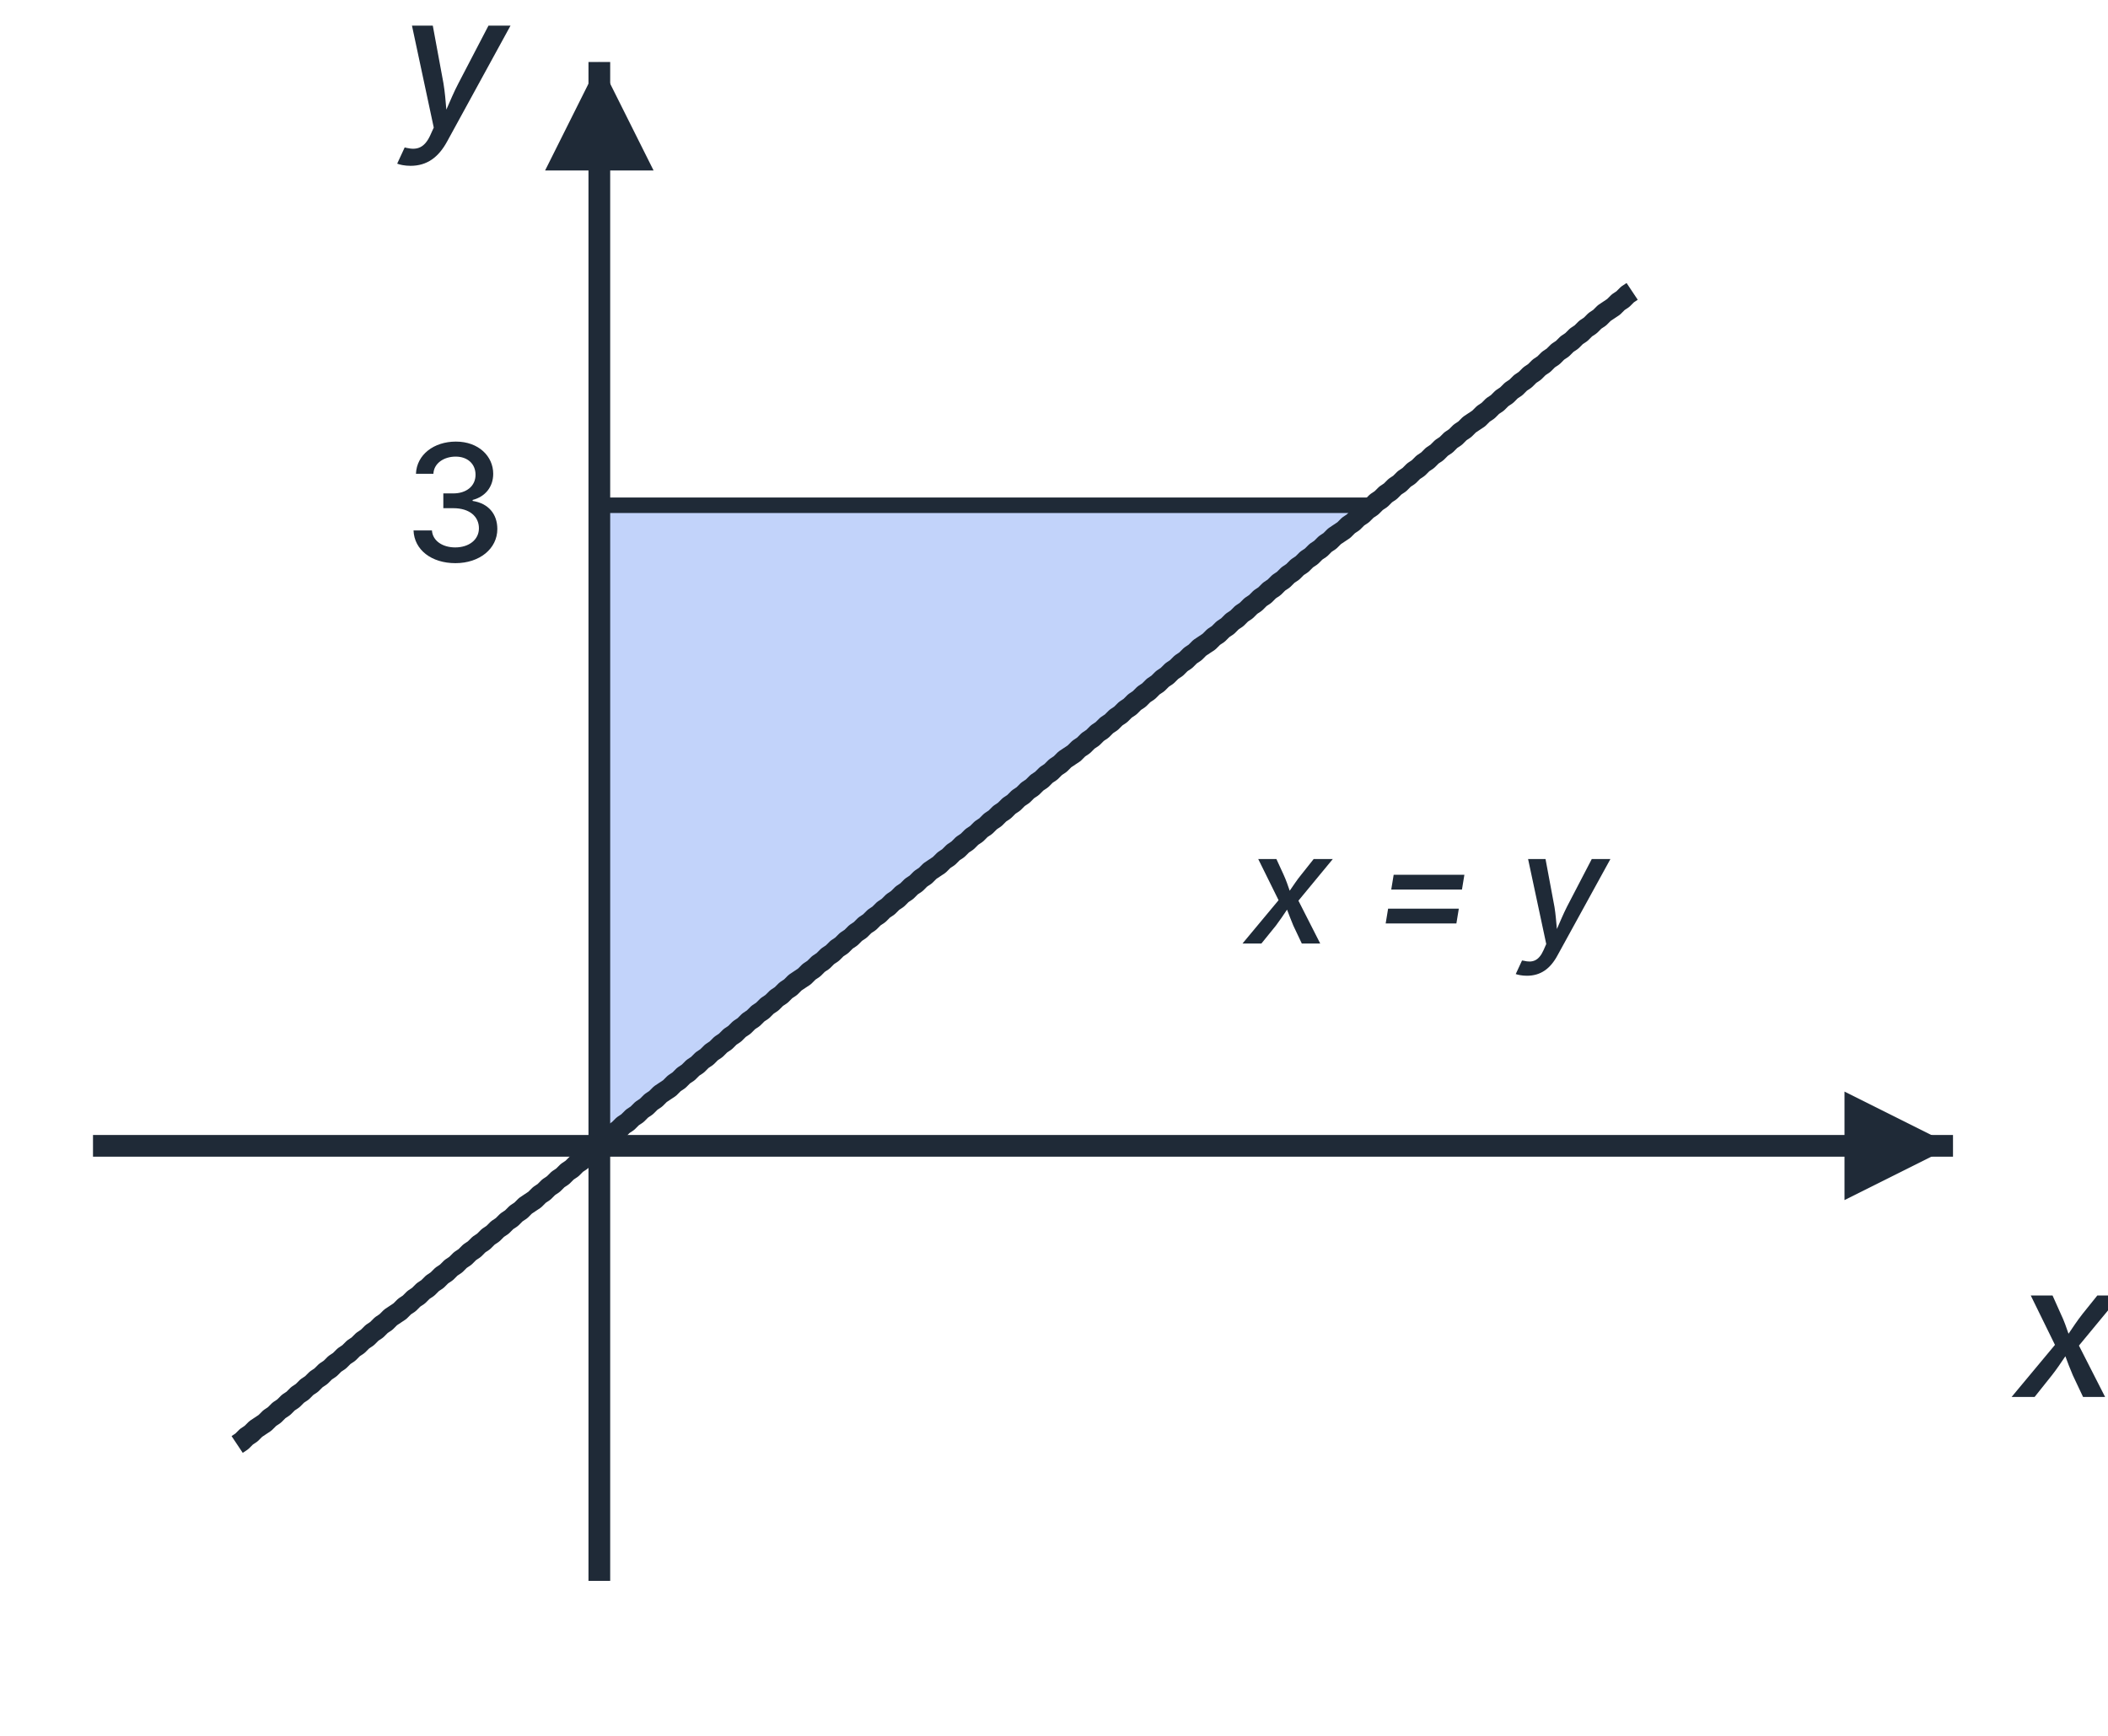
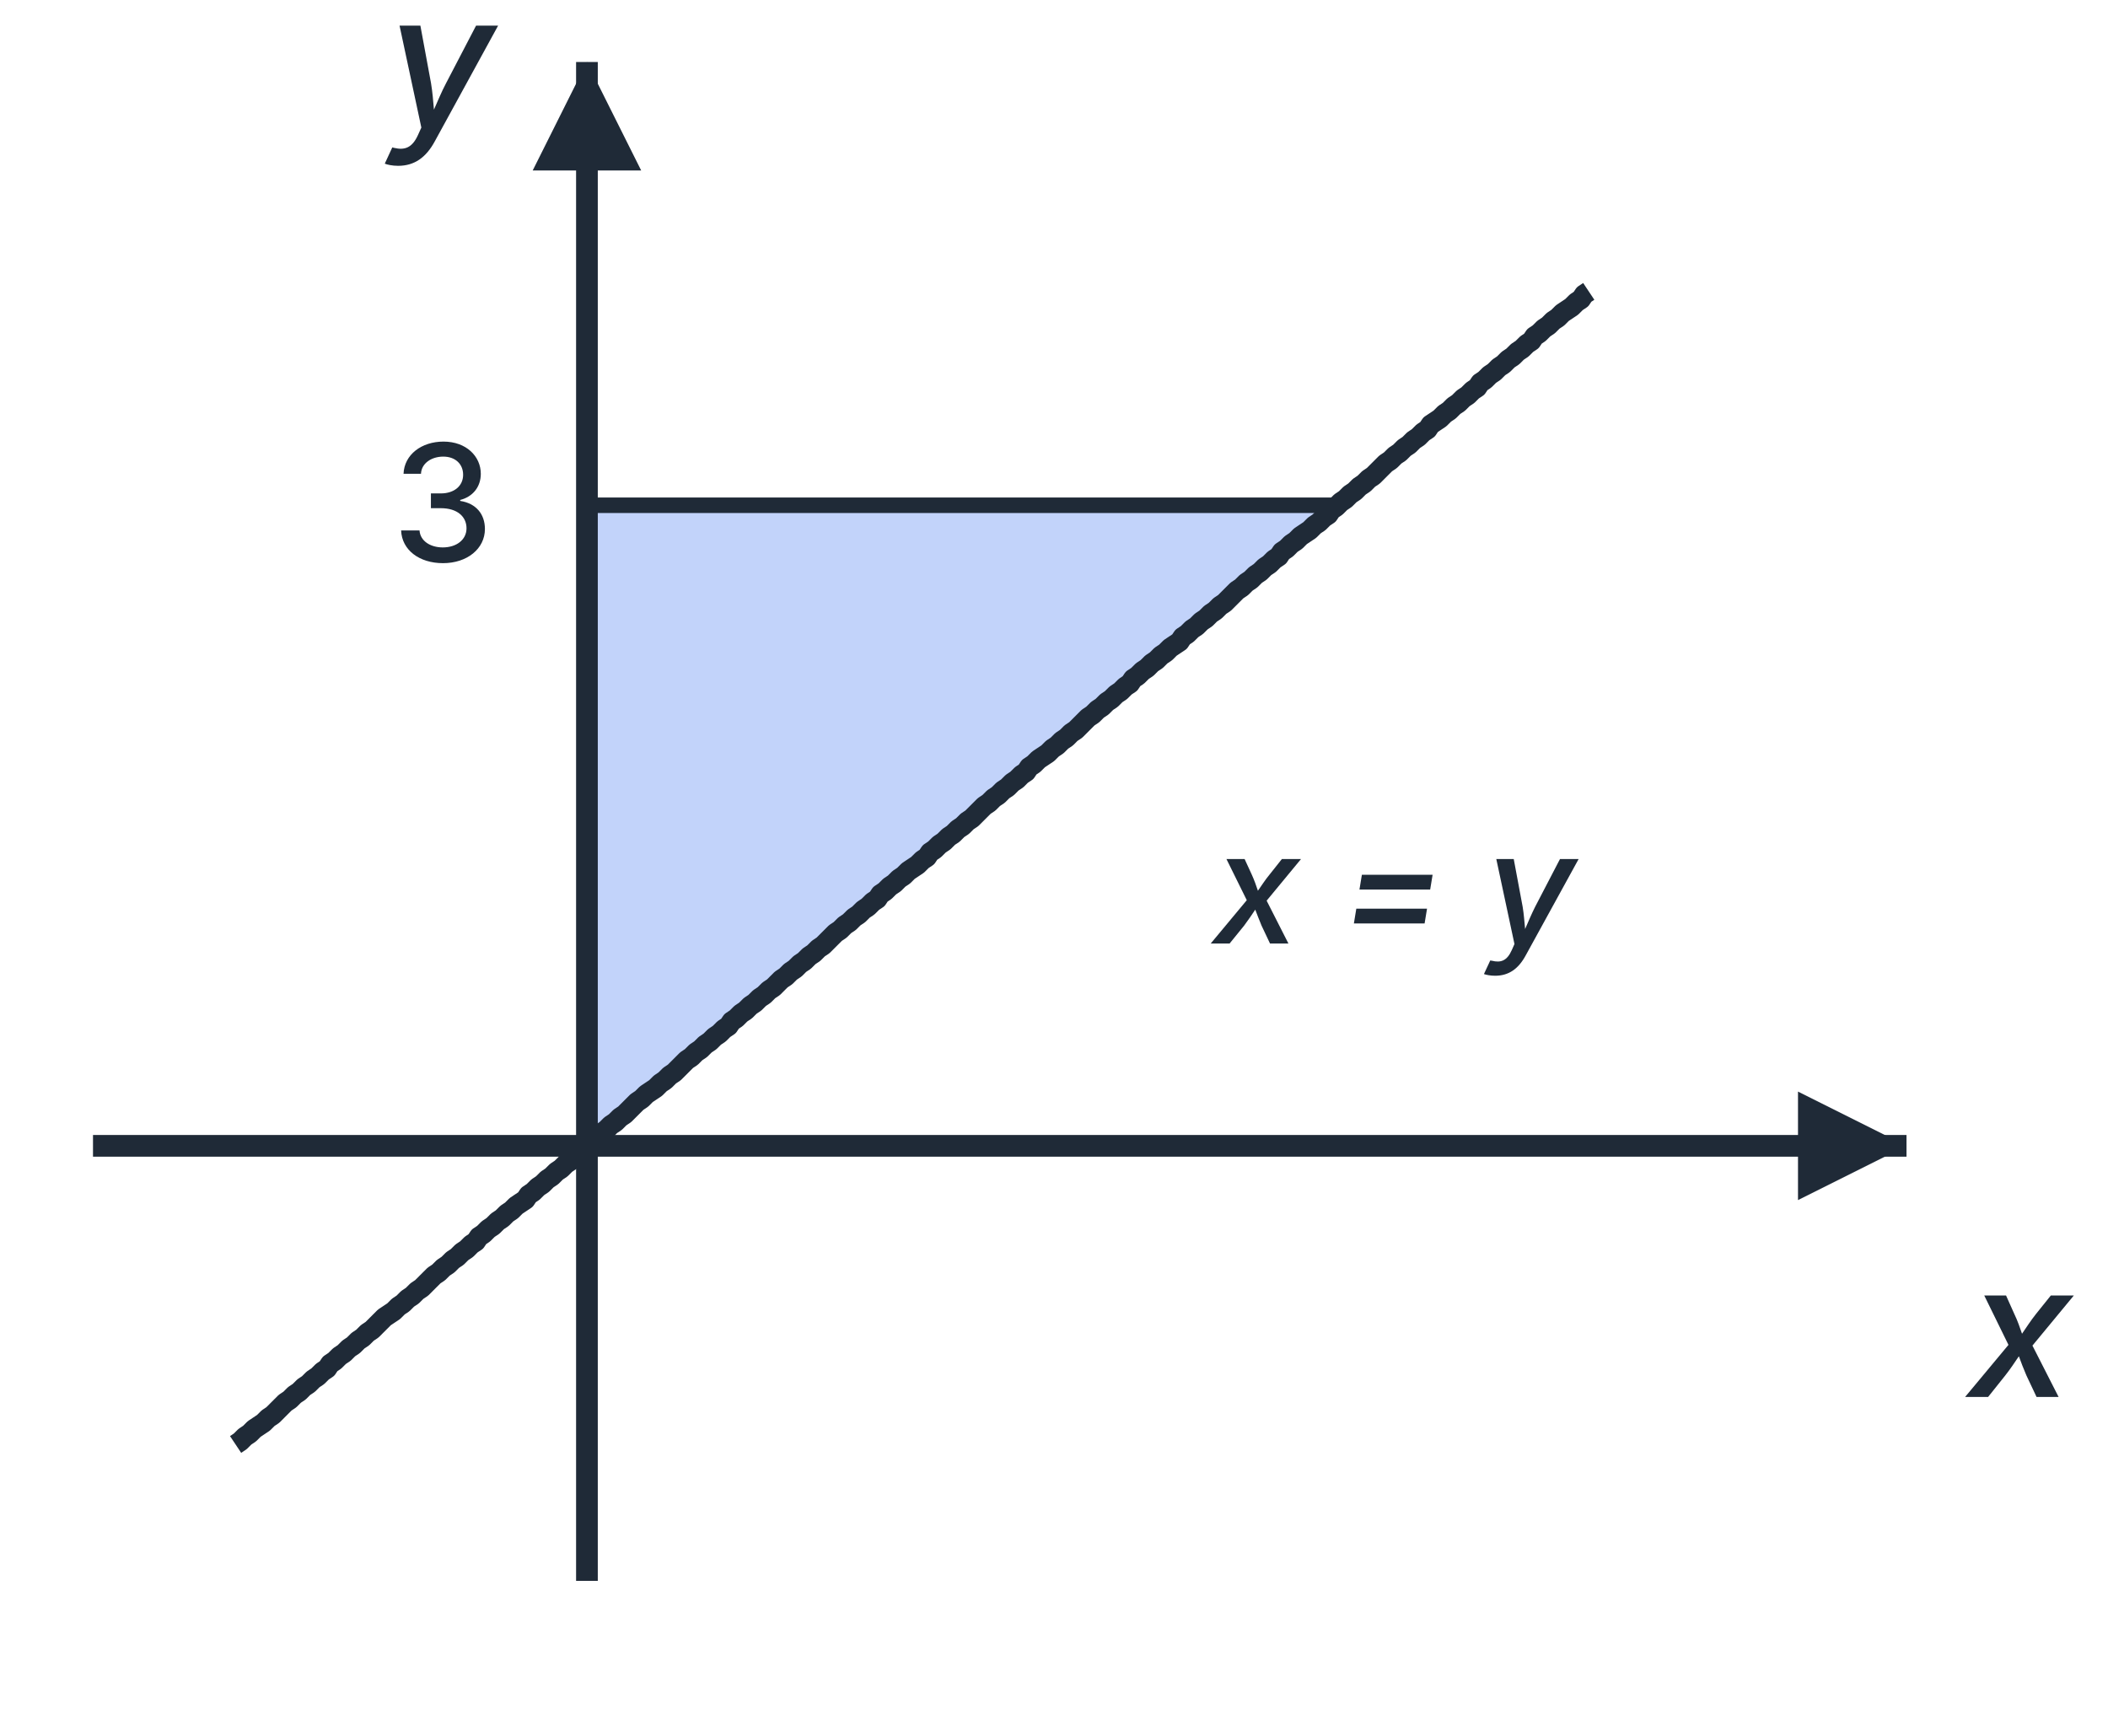
<svg xmlns="http://www.w3.org/2000/svg" viewBox="0 0 136 112" width="136" height="112" font-family="Inter, Arial, sans-serif">
-   <polygon points="38.7,73.9 38.9,73.7 39.2,73.5 39.4,73.3 39.7,73.1 39.9,72.9 40.2,72.7 40.4,72.5 40.7,72.3 40.9,72.1 41.2,71.9 41.4,71.7 41.7,71.4 41.9,71.2 42.2,71.0 42.4,70.8 42.7,70.6 42.9,70.4 43.2,70.2 43.4,70.0 43.7,69.8 43.9,69.6 44.2,69.4 44.4,69.2 44.7,69.0 44.9,68.8 45.2,68.6 45.4,68.3 45.7,68.1 45.9,67.9 46.2,67.7 46.4,67.5 46.7,67.3 46.9,67.1 47.2,66.9 47.4,66.7 47.7,66.5 47.9,66.3 48.2,66.1 48.4,65.9 48.7,65.7 48.9,65.4 49.2,65.2 49.4,65.0 49.7,64.8 49.9,64.6 50.2,64.4 50.4,64.2 50.7,64.0 50.9,63.8 51.2,63.6 51.4,63.4 51.7,63.2 51.9,63.0 52.2,62.8 52.4,62.6 52.7,62.3 52.9,62.1 53.2,61.9 53.4,61.7 53.7,61.5 53.9,61.3 54.2,61.1 54.4,60.9 54.7,60.7 54.9,60.5 55.2,60.3 55.4,60.1 55.7,59.9 55.9,59.7 56.2,59.4 56.4,59.2 56.7,59.0 56.9,58.8 57.2,58.6 57.4,58.4 57.7,58.2 57.9,58.0 58.2,57.8 58.4,57.6 58.7,57.4 58.9,57.2 59.2,57.0 59.4,56.8 59.7,56.6 59.9,56.3 60.2,56.1 60.4,55.9 60.7,55.7 60.9,55.5 61.2,55.3 61.4,55.1 61.7,54.9 61.9,54.7 62.2,54.5 62.4,54.3 62.7,54.1 62.9,53.9 63.2,53.7 63.4,53.4 63.7,53.2 63.9,53.0 64.2,52.8 64.4,52.6 64.7,52.4 64.9,52.2 65.2,52.0 65.4,51.8 65.7,51.6 65.9,51.4 66.2,51.2 66.4,51.0 66.7,50.8 66.9,50.6 67.2,50.3 67.4,50.1 67.7,49.9 67.9,49.7 68.2,49.5 68.4,49.3 68.7,49.1 68.9,48.9 69.2,48.7 69.4,48.5 69.7,48.3 69.9,48.1 70.2,47.9 70.4,47.7 70.7,47.4 70.9,47.2 71.2,47.0 71.4,46.8 71.7,46.6 71.9,46.4 72.2,46.2 72.4,46.0 72.7,45.8 72.9,45.6 73.2,45.4 73.4,45.2 73.7,45.0 73.9,44.8 74.2,44.6 74.4,44.3 74.7,44.1 74.9,43.9 75.2,43.7 75.4,43.5 75.7,43.3 75.9,43.1 76.2,42.9 76.4,42.7 76.7,42.5 76.9,42.3 77.2,42.1 77.4,41.9 77.7,41.7 77.9,41.4 78.2,41.2 78.4,41.0 78.7,40.8 78.9,40.6 79.2,40.4 79.4,40.2 79.7,40.0 79.9,39.8 80.2,39.6 80.4,39.4 80.7,39.2 80.9,39.0 81.2,38.8 81.4,38.6 81.7,38.3 81.9,38.1 82.2,37.9 82.4,37.7 82.7,37.5 82.9,37.3 83.2,37.1 83.4,36.9 83.7,36.7 83.9,36.5 84.2,36.3 84.4,36.1 84.7,35.9 84.9,35.7 85.2,35.4 85.4,35.2 85.7,35.0 85.9,34.8 86.2,34.6 86.4,34.4 86.7,34.2 86.9,34.0 87.2,33.8 87.4,33.6 87.7,33.4 87.9,33.2 88.2,33.0 88.4,32.8 88.7,32.6 38.7,32.6 38.7,32.8 38.7,33.0 38.7,33.2 38.7,33.4 38.7,33.6 38.7,33.8 38.7,34.0 38.7,34.2 38.7,34.4 38.7,34.6 38.7,34.8 38.7,35.0 38.7,35.2 38.7,35.4 38.7,35.7 38.7,35.9 38.7,36.1 38.7,36.3 38.7,36.5 38.7,36.7 38.7,36.9 38.7,37.1 38.7,37.3 38.7,37.5 38.7,37.7 38.7,37.9 38.7,38.1 38.7,38.3 38.7,38.6 38.7,38.8 38.7,39.0 38.7,39.2 38.7,39.4 38.7,39.6 38.7,39.8 38.7,40.0 38.7,40.2 38.7,40.4 38.7,40.6 38.7,40.8 38.7,41.0 38.7,41.2 38.7,41.4 38.7,41.7 38.7,41.9 38.7,42.1 38.7,42.3 38.7,42.5 38.7,42.7 38.7,42.9 38.7,43.1 38.7,43.3 38.7,43.5 38.7,43.7 38.7,43.9 38.7,44.1 38.7,44.3 38.7,44.6 38.7,44.8 38.7,45.0 38.7,45.2 38.7,45.4 38.7,45.6 38.7,45.8 38.7,46.0 38.7,46.2 38.7,46.4 38.7,46.6 38.7,46.8 38.7,47.0 38.7,47.2 38.7,47.4 38.7,47.7 38.7,47.9 38.7,48.1 38.7,48.3 38.7,48.5 38.7,48.7 38.7,48.9 38.7,49.1 38.7,49.3 38.7,49.5 38.7,49.7 38.7,49.9 38.7,50.1 38.7,50.3 38.7,50.6 38.7,50.8 38.7,51.0 38.7,51.2 38.7,51.4 38.7,51.6 38.7,51.8 38.7,52.0 38.7,52.2 38.7,52.4 38.7,52.6 38.7,52.8 38.7,53.0 38.7,53.2 38.7,53.4 38.7,53.7 38.7,53.9 38.7,54.1 38.7,54.3 38.7,54.5 38.7,54.7 38.7,54.9 38.7,55.1 38.7,55.3 38.7,55.5 38.7,55.7 38.7,55.9 38.7,56.1 38.7,56.3 38.7,56.6 38.7,56.8 38.7,57.0 38.7,57.2 38.7,57.4 38.7,57.6 38.7,57.8 38.7,58.0 38.7,58.2 38.7,58.4 38.7,58.6 38.7,58.8 38.7,59.0 38.7,59.2 38.7,59.4 38.7,59.7 38.7,59.9 38.7,60.1 38.7,60.3 38.7,60.5 38.7,60.7 38.7,60.9 38.7,61.1 38.7,61.3 38.7,61.5 38.7,61.7 38.7,61.9 38.7,62.1 38.7,62.3 38.7,62.6 38.7,62.8 38.7,63.0 38.7,63.2 38.7,63.4 38.7,63.6 38.7,63.8 38.7,64.0 38.7,64.2 38.7,64.4 38.7,64.6 38.7,64.8 38.7,65.0 38.7,65.2 38.7,65.4 38.7,65.7 38.7,65.9 38.7,66.1 38.7,66.3 38.7,66.5 38.7,66.7 38.7,66.9 38.7,67.1 38.7,67.3 38.7,67.5 38.7,67.7 38.7,67.9 38.7,68.1 38.7,68.3 38.7,68.6 38.7,68.8 38.7,69.0 38.7,69.2 38.7,69.4 38.7,69.6 38.7,69.8 38.7,70.0 38.7,70.2 38.7,70.4 38.7,70.6 38.7,70.8 38.7,71.0 38.7,71.2 38.7,71.4 38.7,71.7 38.7,71.9 38.7,72.1 38.7,72.3 38.7,72.5 38.7,72.7 38.7,72.9 38.7,73.1 38.7,73.3 38.7,73.5 38.7,73.7 38.7,73.9" fill="#2563eb" fill-opacity="0.28" stroke="none" />
-   <line x1="6.0" y1="73.931" x2="126.0" y2="73.931" stroke="#1f2a37" stroke-width="1.4" />
-   <path d="M126.0,73.931 l-7,-3.5 v7 z" fill="#1f2a37" />
-   <line x1="38.667" y1="102.0" x2="38.667" y2="4.0" stroke="#1f2a37" stroke-width="1.4" />
-   <path d="M38.667,4.0 l-3.5,7 h7 z" fill="#1f2a37" />
-   <text x="130.0" y="90.131" text-anchor="start" font-size="12" fill="#1f2a37" font-weight="500" font-style="italic">x</text>
-   <text x="32.667" y="8.2" text-anchor="end" font-size="12" fill="#1f2a37" font-weight="500" font-style="italic">y</text>
-   <polyline points="15.3,93.2 15.6,93.0 15.9,92.7 16.2,92.5 16.5,92.2 16.8,92.0 17.1,91.8 17.4,91.5 17.7,91.3 18.0,91.0 18.3,90.8 18.6,90.5 18.9,90.3 19.2,90.0 19.5,89.8 19.8,89.5 20.1,89.3 20.4,89.0 20.7,88.8 21.0,88.5 21.3,88.3 21.6,88.0 21.9,87.8 22.2,87.5 22.5,87.3 22.8,87.0 23.1,86.8 23.4,86.5 23.7,86.3 24.0,86.0 24.3,85.8 24.6,85.5 24.9,85.3 25.2,85.0 25.5,84.8 25.8,84.6 26.1,84.3 26.4,84.1 26.7,83.8 27.0,83.6 27.3,83.3 27.6,83.1 27.9,82.8 28.2,82.6 28.5,82.3 28.8,82.1 29.1,81.8 29.4,81.6 29.7,81.3 30.0,81.1 30.3,80.8 30.6,80.6 30.9,80.3 31.2,80.1 31.5,79.8 31.8,79.6 32.1,79.3 32.4,79.1 32.7,78.8 33.0,78.6 33.3,78.3 33.6,78.1 33.9,77.8 34.2,77.6 34.5,77.4 34.8,77.1 35.1,76.9 35.4,76.6 35.7,76.4 36.0,76.1 36.3,75.9 36.6,75.6 36.9,75.4 37.2,75.1 37.5,74.9 37.8,74.6 38.1,74.4 38.4,74.1 38.7,73.9 39.0,73.6 39.3,73.4 39.6,73.1 39.9,72.9 40.2,72.6 40.5,72.4 40.8,72.1 41.1,71.9 41.4,71.6 41.7,71.4 42.0,71.1 42.3,70.9 42.6,70.6 42.9,70.4 43.2,70.2 43.5,69.9 43.8,69.7 44.1,69.4 44.4,69.2 44.7,68.9 45.0,68.7 45.3,68.4 45.6,68.2 45.9,67.9 46.2,67.7 46.5,67.4 46.8,67.2 47.1,66.9 47.4,66.7 47.7,66.4 48.0,66.2 48.3,65.9 48.6,65.7 48.9,65.4 49.2,65.2 49.5,64.9 49.8,64.7 50.1,64.4 50.4,64.2 50.7,63.9 51.0,63.7 51.3,63.4 51.6,63.2 51.9,63.0 52.2,62.7 52.5,62.5 52.8,62.2 53.1,62.0 53.4,61.7 53.7,61.5 54.0,61.2 54.3,61.0 54.6,60.7 54.9,60.5 55.2,60.2 55.5,60.0 55.8,59.7 56.1,59.5 56.4,59.2 56.7,59.0 57.0,58.7 57.3,58.5 57.6,58.2 57.9,58.0 58.2,57.7 58.5,57.5 58.8,57.2 59.1,57.0 59.4,56.7 59.7,56.5 60.0,56.2 60.3,56.0 60.6,55.8 60.9,55.5 61.2,55.3 61.5,55.0 61.8,54.8 62.1,54.5 62.4,54.3 62.7,54.0 63.0,53.8 63.3,53.5 63.6,53.3 63.9,53.0 64.2,52.8 64.5,52.5 64.8,52.3 65.1,52.0 65.4,51.8 65.7,51.5 66.0,51.3 66.3,51.0 66.6,50.8 66.9,50.5 67.2,50.3 67.5,50.0 67.8,49.8 68.1,49.5 68.4,49.3 68.7,49.0 69.0,48.8 69.3,48.6 69.6,48.3 69.9,48.1 70.2,47.8 70.5,47.6 70.8,47.3 71.1,47.1 71.4,46.8 71.7,46.6 72.0,46.3 72.3,46.1 72.6,45.8 72.9,45.6 73.2,45.3 73.5,45.1 73.8,44.8 74.1,44.6 74.4,44.3 74.7,44.1 75.0,43.8 75.3,43.6 75.6,43.3 75.9,43.1 76.2,42.8 76.5,42.6 76.8,42.3 77.1,42.1 77.4,41.8 77.7,41.6 78.0,41.4 78.3,41.1 78.6,40.9 78.9,40.6 79.2,40.4 79.5,40.1 79.8,39.9 80.1,39.6 80.4,39.4 80.7,39.1 81.0,38.9 81.3,38.6 81.6,38.4 81.9,38.1 82.2,37.9 82.5,37.6 82.8,37.4 83.1,37.1 83.4,36.9 83.7,36.6 84.0,36.4 84.3,36.1 84.6,35.9 84.9,35.6 85.2,35.4 85.5,35.1 85.8,34.9 86.1,34.6 86.4,34.4 86.7,34.2 87.0,33.9 87.3,33.7 87.6,33.4 87.9,33.2 88.2,32.9 88.5,32.7 88.8,32.4 89.1,32.2 89.4,31.9 89.7,31.7 90.0,31.4 90.3,31.2 90.6,30.9 90.9,30.7 91.2,30.4 91.5,30.2 91.8,29.9 92.1,29.7 92.4,29.4 92.7,29.2 93.0,28.9 93.3,28.7 93.6,28.4 93.9,28.2 94.2,27.9 94.5,27.7 94.8,27.4 95.1,27.2 95.4,27.0 95.7,26.7 96.0,26.5 96.3,26.2 96.6,26.0 96.9,25.7 97.2,25.5 97.5,25.2 97.8,25.0 98.1,24.7 98.4,24.5 98.7,24.2 99.0,24.0 99.3,23.7 99.6,23.5 99.9,23.2 100.2,23.0 100.5,22.7 100.8,22.5 101.1,22.2 101.4,22.0 101.7,21.7 102.0,21.5 102.3,21.2 102.6,21.0 102.9,20.7 103.2,20.5 103.5,20.2 103.8,20.0 104.1,19.8 104.4,19.5 104.7,19.3 105.0,19.0 105.3,18.8" fill="none" stroke="#1f2a37" stroke-width="1.3" stroke-linejoin="round" />
-   <line x1="38.7" y1="32.6" x2="88.7" y2="32.6" stroke="#1f2a37" stroke-width="1.0" />
-   <text x="32.667" y="36.227" text-anchor="end" font-size="10.5" fill="#1f2a37" font-weight="500">3</text>
-   <text x="80.333" y="60.879" text-anchor="start" font-size="10" fill="#1f2a37" font-weight="500" font-style="italic">x = y</text>
+   <polygon points="37.9,73.9 38.1,73.7 38.4,73.5 38.6,73.3 38.8,73.1 39.1,72.9 39.3,72.7 39.6,72.5 39.8,72.3 40.0,72.1 40.3,71.9 40.5,71.7 40.8,71.4 41.0,71.2 41.3,71.0 41.5,70.8 41.7,70.6 42.0,70.4 42.2,70.2 42.5,70.0 42.7,69.8 43.0,69.6 43.2,69.4 43.4,69.2 43.7,69.0 43.9,68.8 44.2,68.6 44.4,68.3 44.7,68.1 44.9,67.9 45.1,67.7 45.4,67.5 45.6,67.3 45.9,67.1 46.1,66.9 46.4,66.7 46.6,66.5 46.8,66.3 47.1,66.1 47.3,65.9 47.6,65.7 47.8,65.4 48.1,65.2 48.3,65.0 48.5,64.8 48.8,64.6 49.0,64.4 49.3,64.2 49.5,64.0 49.7,63.8 50.0,63.6 50.2,63.4 50.5,63.2 50.7,63.0 51.0,62.8 51.2,62.6 51.4,62.3 51.7,62.1 51.9,61.9 52.2,61.7 52.4,61.5 52.7,61.3 52.9,61.1 53.1,60.9 53.4,60.7 53.6,60.5 53.9,60.3 54.1,60.1 54.4,59.9 54.6,59.7 54.8,59.4 55.1,59.2 55.3,59.0 55.6,58.8 55.8,58.6 56.1,58.4 56.3,58.2 56.5,58.0 56.8,57.8 57.0,57.6 57.3,57.4 57.5,57.2 57.8,57.0 58.0,56.8 58.2,56.6 58.5,56.3 58.7,56.1 59.0,55.9 59.2,55.7 59.4,55.5 59.7,55.3 59.9,55.1 60.2,54.9 60.4,54.7 60.7,54.5 60.9,54.3 61.1,54.1 61.4,53.9 61.6,53.7 61.9,53.4 62.1,53.2 62.4,53.0 62.6,52.8 62.8,52.6 63.1,52.4 63.3,52.2 63.6,52.0 63.8,51.8 64.1,51.6 64.3,51.4 64.5,51.2 64.8,51.0 65.0,50.8 65.3,50.6 65.5,50.3 65.8,50.1 66.0,49.9 66.2,49.7 66.5,49.5 66.7,49.3 67.0,49.1 67.2,48.9 67.5,48.7 67.7,48.5 67.9,48.3 68.2,48.1 68.4,47.9 68.7,47.7 68.9,47.4 69.1,47.2 69.4,47.0 69.6,46.8 69.9,46.6 70.1,46.4 70.4,46.2 70.6,46.0 70.8,45.8 71.1,45.6 71.3,45.4 71.6,45.2 71.8,45.0 72.1,44.8 72.3,44.6 72.5,44.3 72.8,44.1 73.0,43.9 73.3,43.7 73.5,43.5 73.8,43.3 74.0,43.1 74.2,42.9 74.5,42.7 74.7,42.5 75.0,42.3 75.2,42.1 75.5,41.9 75.7,41.7 75.9,41.4 76.2,41.2 76.4,41.0 76.7,40.8 76.9,40.6 77.2,40.4 77.4,40.2 77.6,40.0 77.9,39.8 78.1,39.6 78.4,39.4 78.6,39.2 78.8,39.0 79.1,38.8 79.3,38.6 79.6,38.3 79.8,38.1 80.1,37.9 80.3,37.7 80.5,37.5 80.8,37.3 81.0,37.1 81.3,36.9 81.5,36.7 81.8,36.5 82.0,36.3 82.2,36.1 82.5,35.9 82.7,35.7 83.0,35.4 83.2,35.2 83.5,35.0 83.7,34.8 83.9,34.6 84.2,34.4 84.4,34.2 84.7,34.0 84.9,33.8 85.2,33.6 85.4,33.4 85.6,33.2 85.9,33.0 86.1,32.8 86.4,32.6 37.9,32.6 37.9,32.8 37.9,33.0 37.9,33.2 37.9,33.4 37.9,33.6 37.9,33.8 37.9,34.0 37.9,34.2 37.9,34.4 37.9,34.6 37.9,34.8 37.9,35.0 37.9,35.2 37.9,35.4 37.9,35.7 37.9,35.9 37.9,36.1 37.9,36.3 37.9,36.5 37.9,36.7 37.9,36.9 37.9,37.1 37.9,37.3 37.9,37.5 37.9,37.7 37.9,37.9 37.9,38.1 37.9,38.3 37.9,38.6 37.9,38.8 37.9,39.0 37.9,39.2 37.9,39.4 37.9,39.6 37.9,39.8 37.9,40.0 37.9,40.2 37.9,40.4 37.9,40.6 37.9,40.8 37.9,41.0 37.9,41.2 37.9,41.4 37.9,41.7 37.9,41.9 37.9,42.1 37.9,42.3 37.9,42.5 37.9,42.7 37.9,42.9 37.9,43.1 37.9,43.3 37.9,43.5 37.9,43.7 37.9,43.9 37.9,44.1 37.9,44.3 37.9,44.6 37.9,44.8 37.9,45.0 37.9,45.2 37.9,45.4 37.9,45.6 37.9,45.8 37.9,46.0 37.9,46.2 37.9,46.4 37.9,46.6 37.9,46.8 37.9,47.0 37.9,47.2 37.9,47.4 37.9,47.7 37.9,47.9 37.9,48.1 37.9,48.3 37.9,48.5 37.9,48.7 37.9,48.9 37.9,49.1 37.9,49.3 37.9,49.5 37.9,49.7 37.9,49.9 37.9,50.1 37.9,50.3 37.9,50.6 37.9,50.8 37.9,51.0 37.9,51.2 37.9,51.4 37.9,51.6 37.9,51.8 37.9,52.0 37.9,52.2 37.9,52.4 37.9,52.6 37.9,52.8 37.9,53.0 37.9,53.2 37.9,53.4 37.9,53.7 37.9,53.9 37.9,54.1 37.9,54.3 37.9,54.5 37.9,54.7 37.9,54.9 37.9,55.1 37.9,55.3 37.9,55.5 37.9,55.7 37.9,55.9 37.9,56.1 37.9,56.3 37.9,56.6 37.9,56.8 37.9,57.0 37.9,57.2 37.9,57.4 37.9,57.6 37.9,57.8 37.9,58.0 37.9,58.2 37.9,58.4 37.9,58.6 37.9,58.8 37.9,59.0 37.9,59.2 37.9,59.4 37.9,59.7 37.9,59.9 37.9,60.1 37.9,60.3 37.9,60.5 37.9,60.7 37.9,60.9 37.9,61.1 37.9,61.3 37.9,61.5 37.9,61.7 37.9,61.9 37.9,62.1 37.9,62.3 37.9,62.6 37.9,62.8 37.9,63.0 37.9,63.2 37.9,63.4 37.9,63.6 37.9,63.8 37.9,64.0 37.9,64.2 37.9,64.4 37.9,64.6 37.9,64.8 37.9,65.0 37.9,65.2 37.9,65.4 37.9,65.7 37.9,65.9 37.9,66.1 37.9,66.3 37.9,66.5 37.9,66.7 37.9,66.9 37.9,67.1 37.9,67.3 37.9,67.5 37.9,67.7 37.9,67.9 37.9,68.1 37.9,68.3 37.9,68.6 37.9,68.8 37.9,69.0 37.9,69.2 37.9,69.4 37.9,69.6 37.9,69.8 37.9,70.0 37.9,70.2 37.9,70.4 37.9,70.6 37.9,70.8 37.9,71.0 37.9,71.2 37.9,71.4 37.9,71.7 37.9,71.9 37.9,72.1 37.9,72.3 37.9,72.5 37.9,72.7 37.9,72.9 37.9,73.1 37.9,73.3 37.9,73.5 37.9,73.7 37.9,73.9" fill="#2563eb" fill-opacity="0.28" stroke="none" />
+   <line x1="6.0" y1="73.931" x2="123.0" y2="73.931" stroke="#1f2a37" stroke-width="1.4" />
+   <path d="M123.0,73.931 l-7,-3.5 v7 z" fill="#1f2a37" />
+   <line x1="37.867" y1="102.0" x2="37.867" y2="4.0" stroke="#1f2a37" stroke-width="1.4" />
+   <path d="M37.867,4.0 l-3.5,7 h7 z" fill="#1f2a37" />
+   <text x="127.0" y="90.131" text-anchor="start" font-size="12" fill="#1f2a37" font-weight="500" font-style="italic">x</text>
+   <text x="31.867" y="8.2" text-anchor="end" font-size="12" fill="#1f2a37" font-weight="500" font-style="italic">y</text>
+   <polyline points="15.2,93.2 15.5,93.0 15.8,92.7 16.1,92.5 16.4,92.2 16.7,92.0 17.0,91.8 17.3,91.5 17.6,91.3 17.9,91.0 18.1,90.8 18.4,90.5 18.7,90.3 19.0,90.0 19.3,89.8 19.6,89.5 19.9,89.3 20.2,89.0 20.5,88.8 20.8,88.5 21.1,88.3 21.3,88.0 21.6,87.8 21.9,87.5 22.2,87.3 22.5,87.0 22.8,86.8 23.1,86.5 23.4,86.3 23.7,86.0 24.0,85.8 24.3,85.5 24.5,85.3 24.8,85.0 25.1,84.8 25.4,84.6 25.7,84.3 26.0,84.1 26.3,83.8 26.6,83.6 26.9,83.3 27.2,83.1 27.5,82.8 27.7,82.6 28.0,82.3 28.3,82.1 28.6,81.8 28.9,81.6 29.2,81.3 29.5,81.1 29.8,80.8 30.1,80.6 30.4,80.3 30.7,80.1 30.9,79.8 31.2,79.6 31.5,79.3 31.8,79.1 32.1,78.8 32.4,78.6 32.7,78.3 33.0,78.1 33.3,77.8 33.6,77.6 33.9,77.4 34.1,77.1 34.4,76.9 34.7,76.6 35.0,76.4 35.3,76.1 35.6,75.9 35.9,75.6 36.2,75.4 36.5,75.1 36.8,74.9 37.1,74.6 37.3,74.4 37.6,74.1 37.9,73.9 38.2,73.6 38.5,73.4 38.8,73.1 39.1,72.9 39.4,72.6 39.7,72.4 40.0,72.1 40.3,71.9 40.6,71.6 40.8,71.4 41.1,71.1 41.4,70.9 41.7,70.6 42.0,70.4 42.3,70.2 42.6,69.9 42.9,69.7 43.2,69.4 43.5,69.2 43.8,68.9 44.0,68.7 44.3,68.4 44.6,68.2 44.9,67.9 45.2,67.7 45.5,67.4 45.8,67.2 46.1,66.9 46.4,66.7 46.7,66.4 47.0,66.2 47.2,65.9 47.5,65.7 47.8,65.4 48.1,65.2 48.4,64.9 48.7,64.7 49.0,64.4 49.3,64.2 49.6,63.9 49.9,63.7 50.2,63.4 50.4,63.2 50.7,63.0 51.0,62.7 51.3,62.5 51.6,62.2 51.9,62.0 52.2,61.7 52.5,61.5 52.8,61.2 53.1,61.0 53.4,60.7 53.6,60.5 53.9,60.2 54.2,60.0 54.5,59.7 54.8,59.5 55.1,59.2 55.4,59.0 55.7,58.7 56.0,58.5 56.3,58.2 56.6,58.0 56.8,57.7 57.1,57.5 57.4,57.2 57.7,57.0 58.0,56.7 58.3,56.5 58.6,56.2 58.9,56.0 59.2,55.8 59.5,55.5 59.8,55.3 60.0,55.0 60.3,54.8 60.6,54.5 60.9,54.3 61.2,54.0 61.5,53.8 61.8,53.5 62.1,53.3 62.4,53.0 62.7,52.8 63.0,52.5 63.2,52.3 63.5,52.0 63.8,51.8 64.1,51.5 64.4,51.3 64.7,51.0 65.0,50.8 65.3,50.5 65.6,50.3 65.9,50.0 66.2,49.8 66.4,49.5 66.7,49.3 67.0,49.0 67.3,48.8 67.6,48.6 67.9,48.3 68.2,48.1 68.5,47.8 68.8,47.6 69.1,47.3 69.4,47.1 69.7,46.8 69.9,46.6 70.2,46.3 70.5,46.1 70.8,45.8 71.1,45.6 71.4,45.3 71.7,45.1 72.0,44.8 72.3,44.6 72.6,44.3 72.9,44.1 73.1,43.8 73.4,43.6 73.7,43.3 74.0,43.1 74.3,42.8 74.6,42.6 74.9,42.3 75.2,42.1 75.5,41.8 75.8,41.6 76.1,41.4 76.3,41.1 76.6,40.9 76.9,40.6 77.2,40.4 77.5,40.1 77.8,39.9 78.1,39.6 78.4,39.4 78.7,39.1 79.0,38.9 79.3,38.6 79.5,38.4 79.8,38.1 80.1,37.9 80.4,37.6 80.7,37.4 81.0,37.1 81.3,36.9 81.6,36.6 81.9,36.4 82.2,36.1 82.5,35.9 82.7,35.6 83.0,35.4 83.3,35.1 83.6,34.9 83.9,34.6 84.2,34.4 84.5,34.2 84.8,33.9 85.1,33.7 85.4,33.4 85.7,33.2 85.9,32.9 86.2,32.7 86.5,32.4 86.8,32.2 87.1,31.9 87.4,31.7 87.7,31.4 88.0,31.2 88.3,30.9 88.6,30.7 88.9,30.4 89.1,30.2 89.4,29.9 89.7,29.7 90.0,29.4 90.3,29.2 90.6,28.9 90.9,28.7 91.2,28.4 91.5,28.2 91.8,27.9 92.1,27.7 92.3,27.4 92.6,27.2 92.9,27.0 93.2,26.7 93.5,26.5 93.8,26.2 94.1,26.0 94.4,25.7 94.7,25.5 95.0,25.2 95.3,25.0 95.5,24.7 95.8,24.5 96.1,24.2 96.4,24.0 96.7,23.7 97.0,23.5 97.3,23.2 97.6,23.0 97.9,22.7 98.2,22.5 98.5,22.2 98.8,22.0 99.0,21.7 99.3,21.5 99.6,21.2 99.9,21.0 100.2,20.7 100.5,20.5 100.8,20.2 101.1,20.0 101.4,19.8 101.7,19.5 102.0,19.3 102.2,19.0 102.5,18.8" fill="none" stroke="#1f2a37" stroke-width="1.3" stroke-linejoin="round" />
+   <line x1="37.9" y1="32.6" x2="86.4" y2="32.6" stroke="#1f2a37" stroke-width="1.0" />
+   <text x="31.867" y="36.227" text-anchor="end" font-size="10.5" fill="#1f2a37" font-weight="500">3</text>
+   <text x="78.283" y="60.879" text-anchor="start" font-size="10" fill="#1f2a37" font-weight="500" font-style="italic">x = y</text>
</svg>
